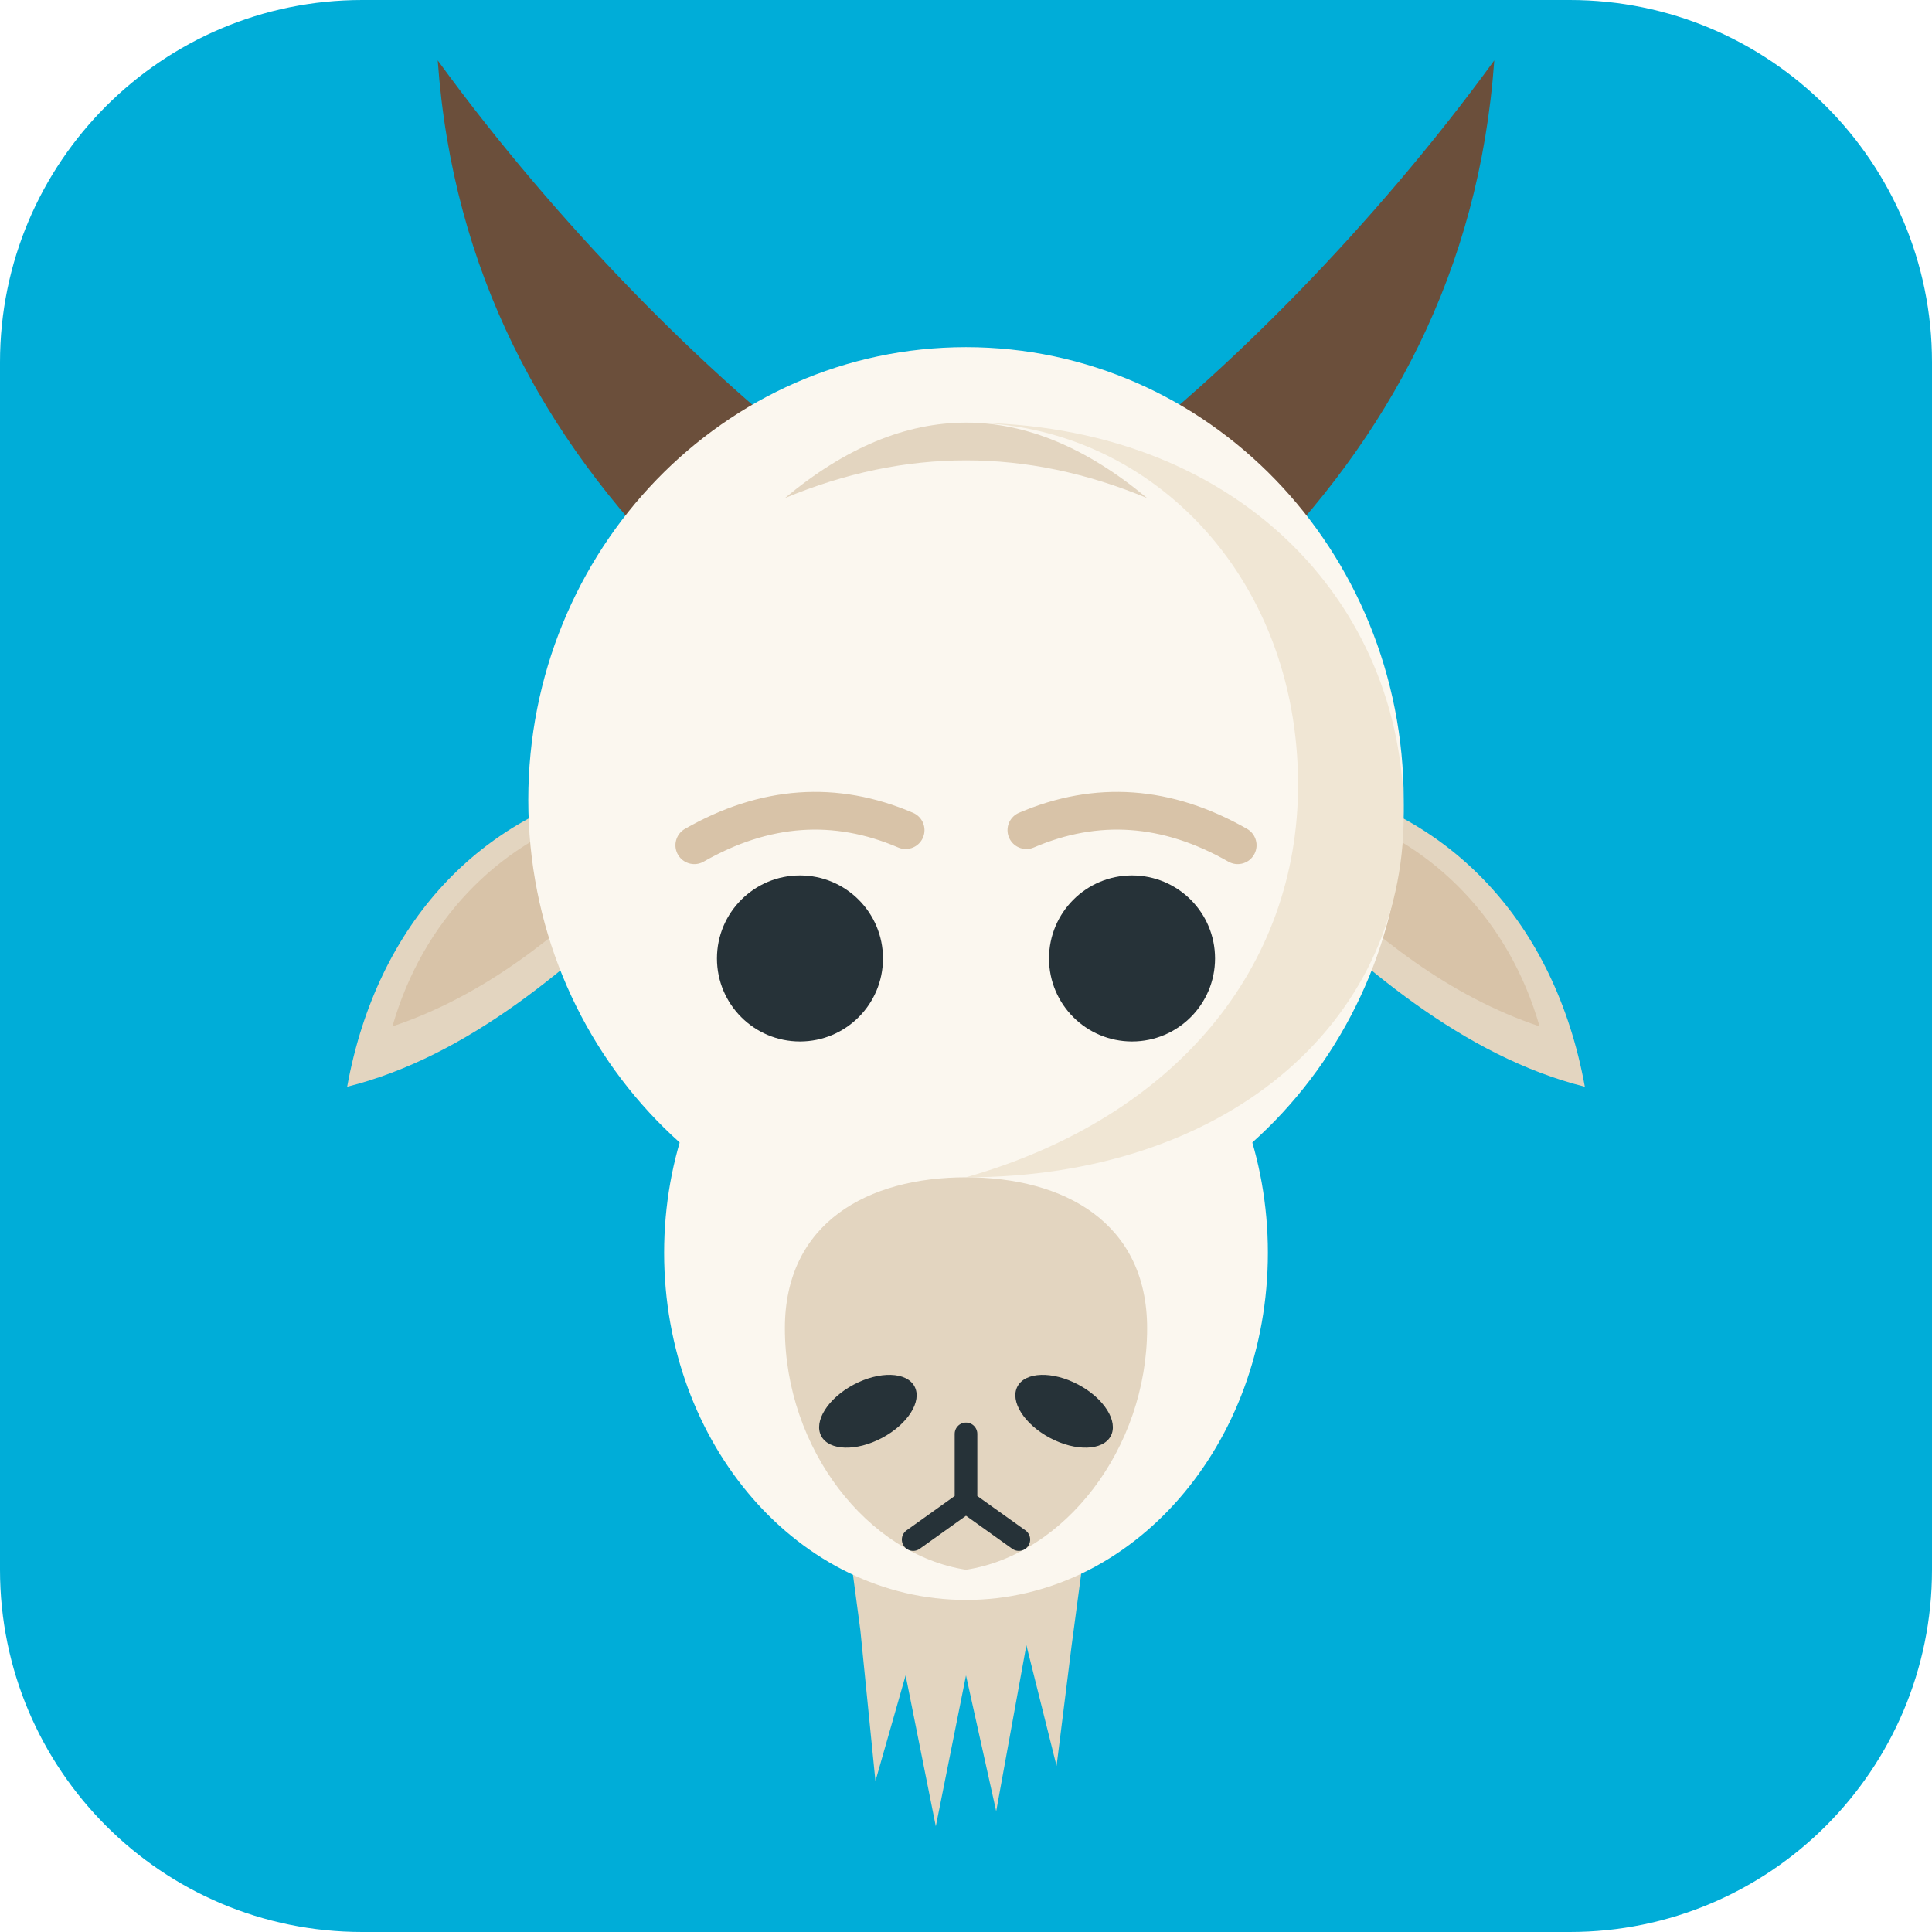
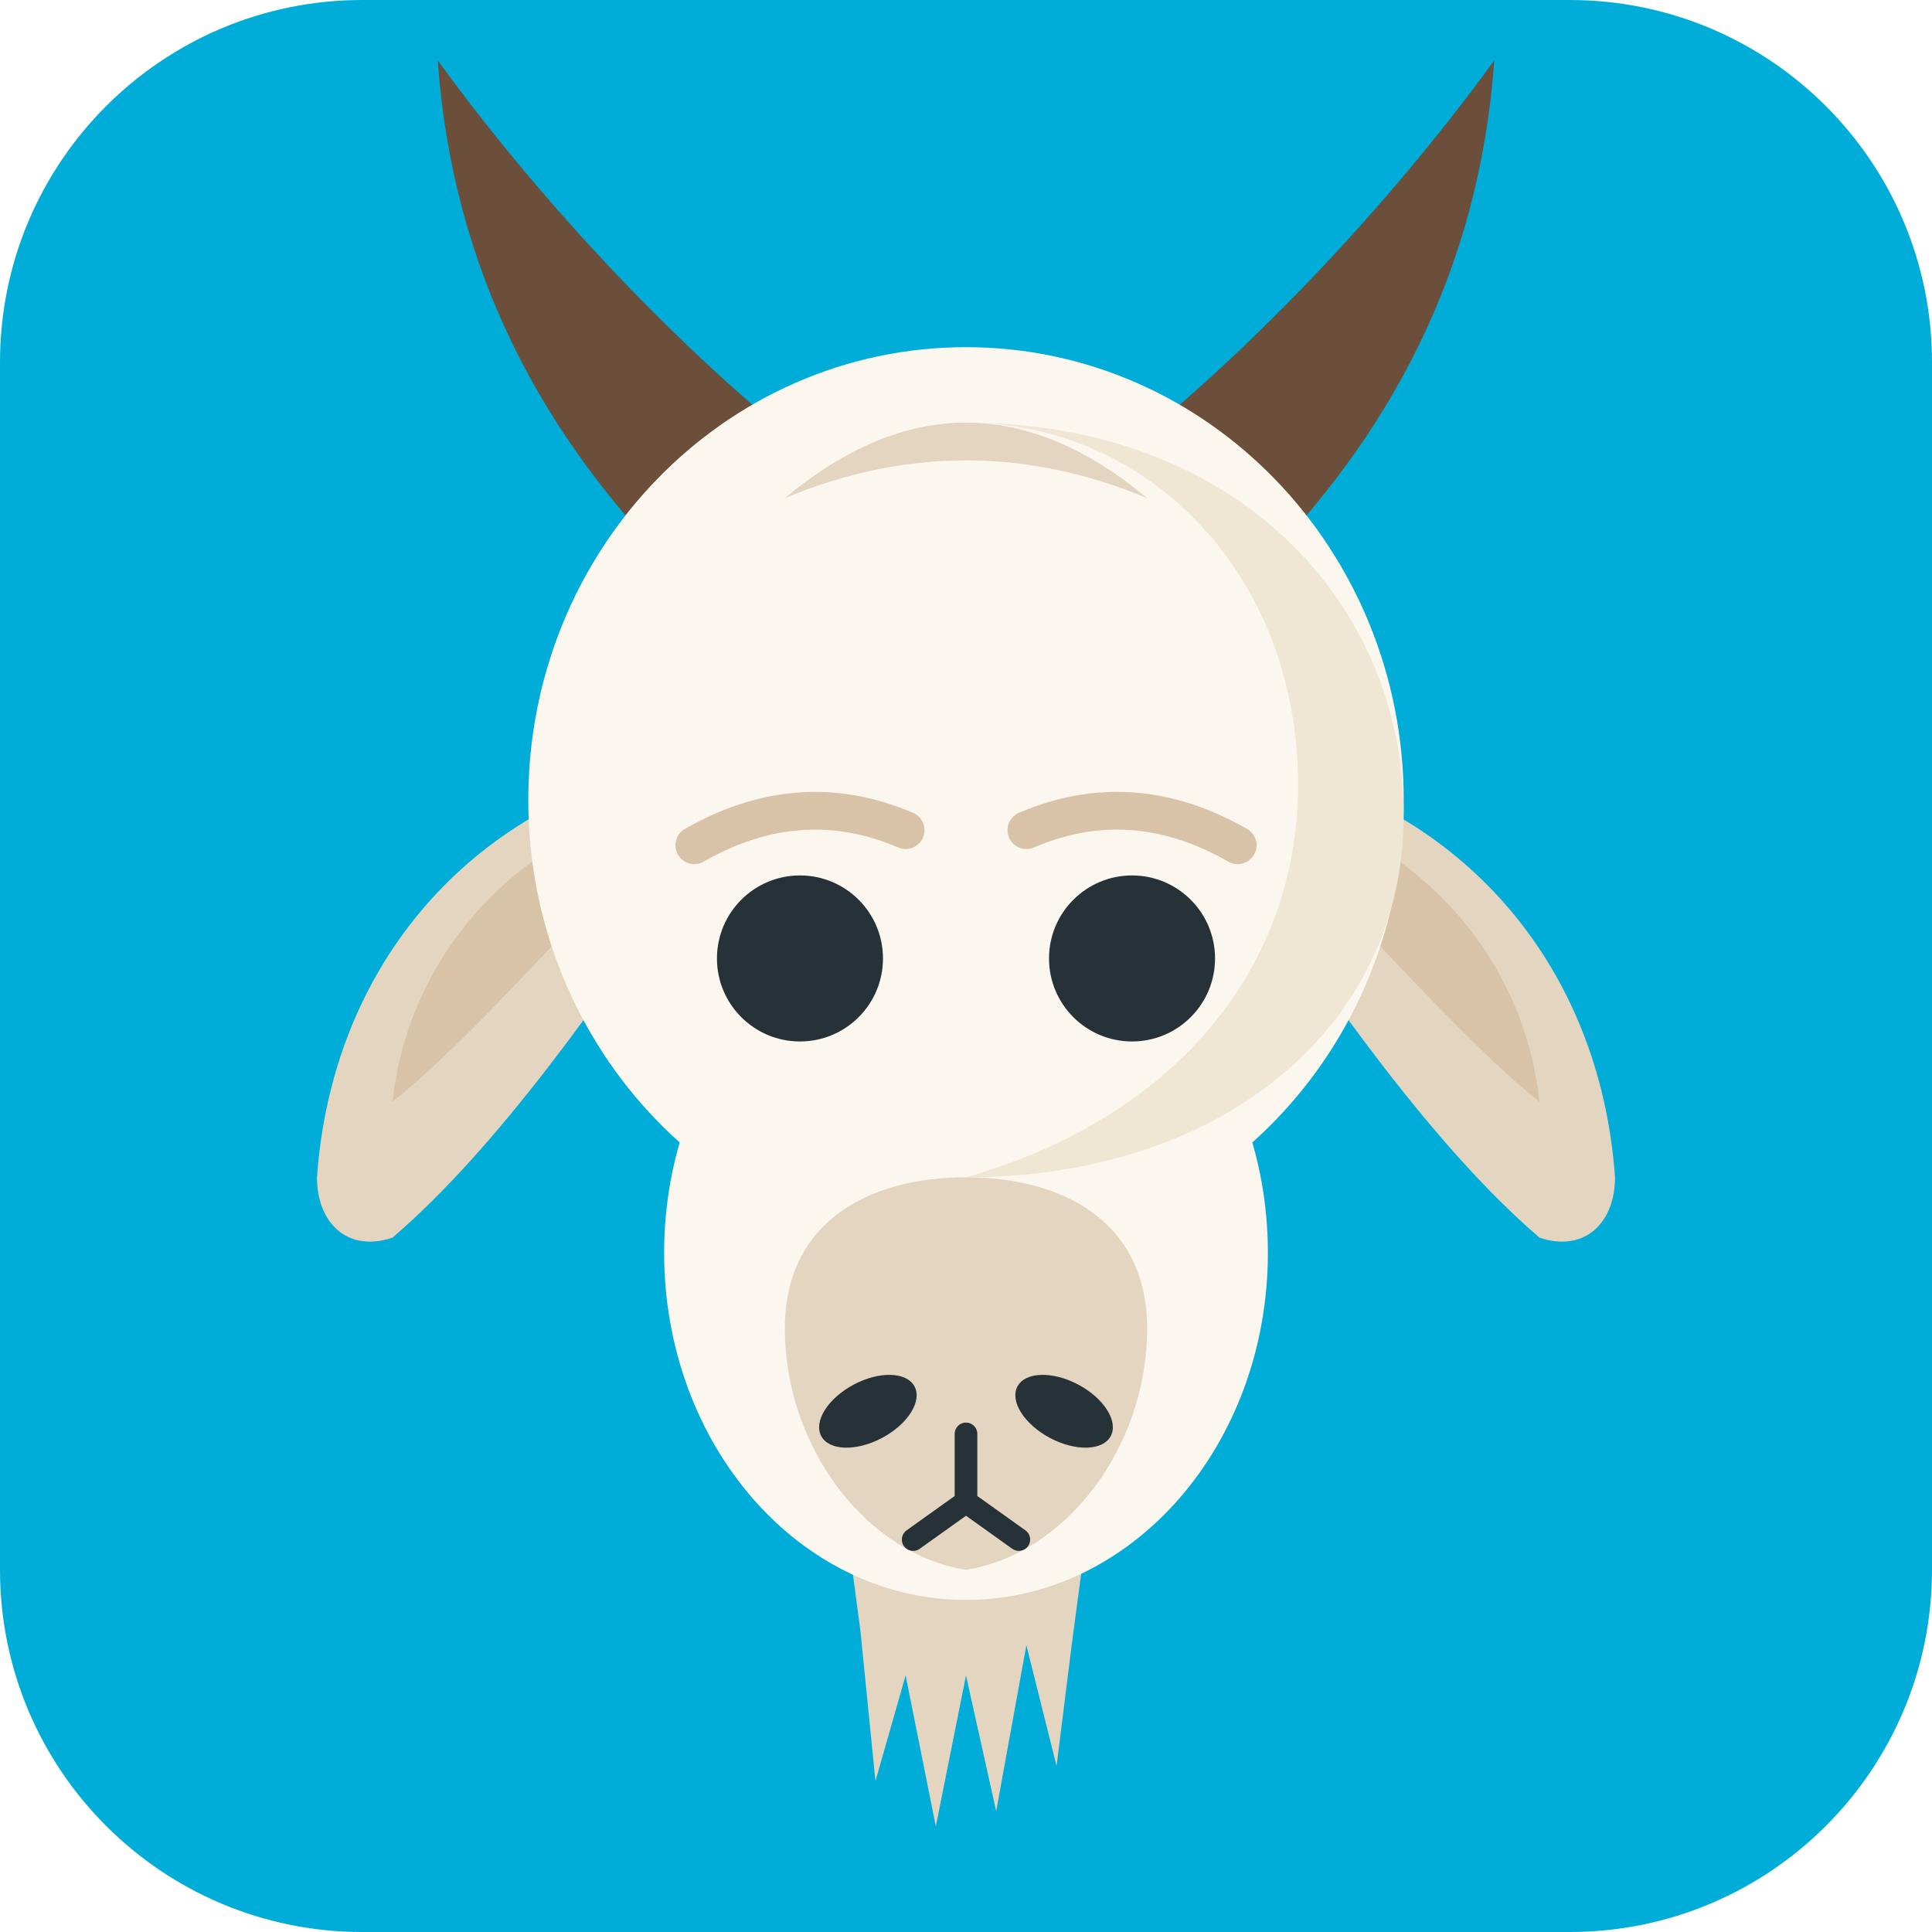
<svg xmlns="http://www.w3.org/2000/svg" viewBox="0 0 256 256">
  <rect width="256" height="256" rx="48" fill="#00ADD8" />
  <path d="M90 76 C72 58 60 36 58 8 C74 30 94 50 110 62 Z" fill="#6B4F3B" />
  <path d="M166 76 C184 58 196 36 198 8 C182 30 162 50 146 62 Z" fill="#6B4F3B" />
  <path d="M112 201 Q128 206 144 203 L142 218 L140 234 L136 218 L132 240 L128 222 L124 242 L120 222 L116 236 L114 216 Z" fill="#E3D5C0" />
-   <path d="M82 104 C64 108 50 122 46 144 C62 140 76 128 88 116 Z" fill="#E3D5C0" />
-   <path d="M174 104 C192 108 206 122 210 144 C194 140 180 128 168 116 Z" fill="#E3D5C0" />
-   <path d="M78 108 C66 112 56 122 52 136 C64 132 74 124 82 116 Z" fill="#D8C3A8" />
-   <path d="M178 108 C190 112 200 122 204 136 C192 132 182 124 174 116 Z" fill="#D8C3A8" />
+   <path d="M86 102 C62 108 44 128 42 156 C42 162 46 166 52 164 C66 152 80 132 92 114 Z" fill="#E3D5C0" />
+   <path d="M170 102 C194 108 212 128 214 156 C214 162 210 166 204 164 C190 152 176 132 164 114 Z" fill="#E3D5C0" />
+   <path d="M82 108 C66 114 54 128 52 146 C62 138 74 124 86 112 Z" fill="#D8C3A8" />
+   <path d="M174 108 C190 114 202 128 204 146 C194 138 182 124 170 112 Z" fill="#D8C3A8" />
  <ellipse cx="128" cy="106" rx="58" ry="60" fill="#FBF7EF" />
  <ellipse cx="128" cy="166" rx="40" ry="46" fill="#FBF7EF" />
  <path d="M128 56 C164 56 186 80 186 108 C186 136 162 156 128 156 C156 148 172 128 172 104 C172 76 152 56 128 56 Z" fill="#F0E6D4" />
  <path d="M104 66 Q128 46 152 66 Q128 56 104 66 Z" fill="#E3D5C0" />
  <path d="M92 112 Q106 104 120 110" stroke="#D8C3A8" stroke-width="5" fill="none" stroke-linecap="round" />
  <path d="M136 110 Q150 104 164 112" stroke="#D8C3A8" stroke-width="5" fill="none" stroke-linecap="round" />
  <circle cx="106" cy="127" r="11" fill="#263238" />
  <circle cx="150" cy="127" r="11" fill="#263238" />
  <path d="M104 176 C104 162 115 156 128 156 C141 156 152 162 152 176 C152 192 141 206 128 208 C115 206 104 192 104 176 Z" fill="#E3D5C0" />
  <ellipse cx="115" cy="187" rx="7" ry="4" transform="rotate(-28 115 187)" fill="#263238" />
  <ellipse cx="141" cy="187" rx="7" ry="4" transform="rotate(28 141 187)" fill="#263238" />
  <path d="M128 190 L128 199 L121 204 M128 199 L135 204" stroke="#263238" stroke-width="3" fill="none" stroke-linecap="round" />
</svg>
